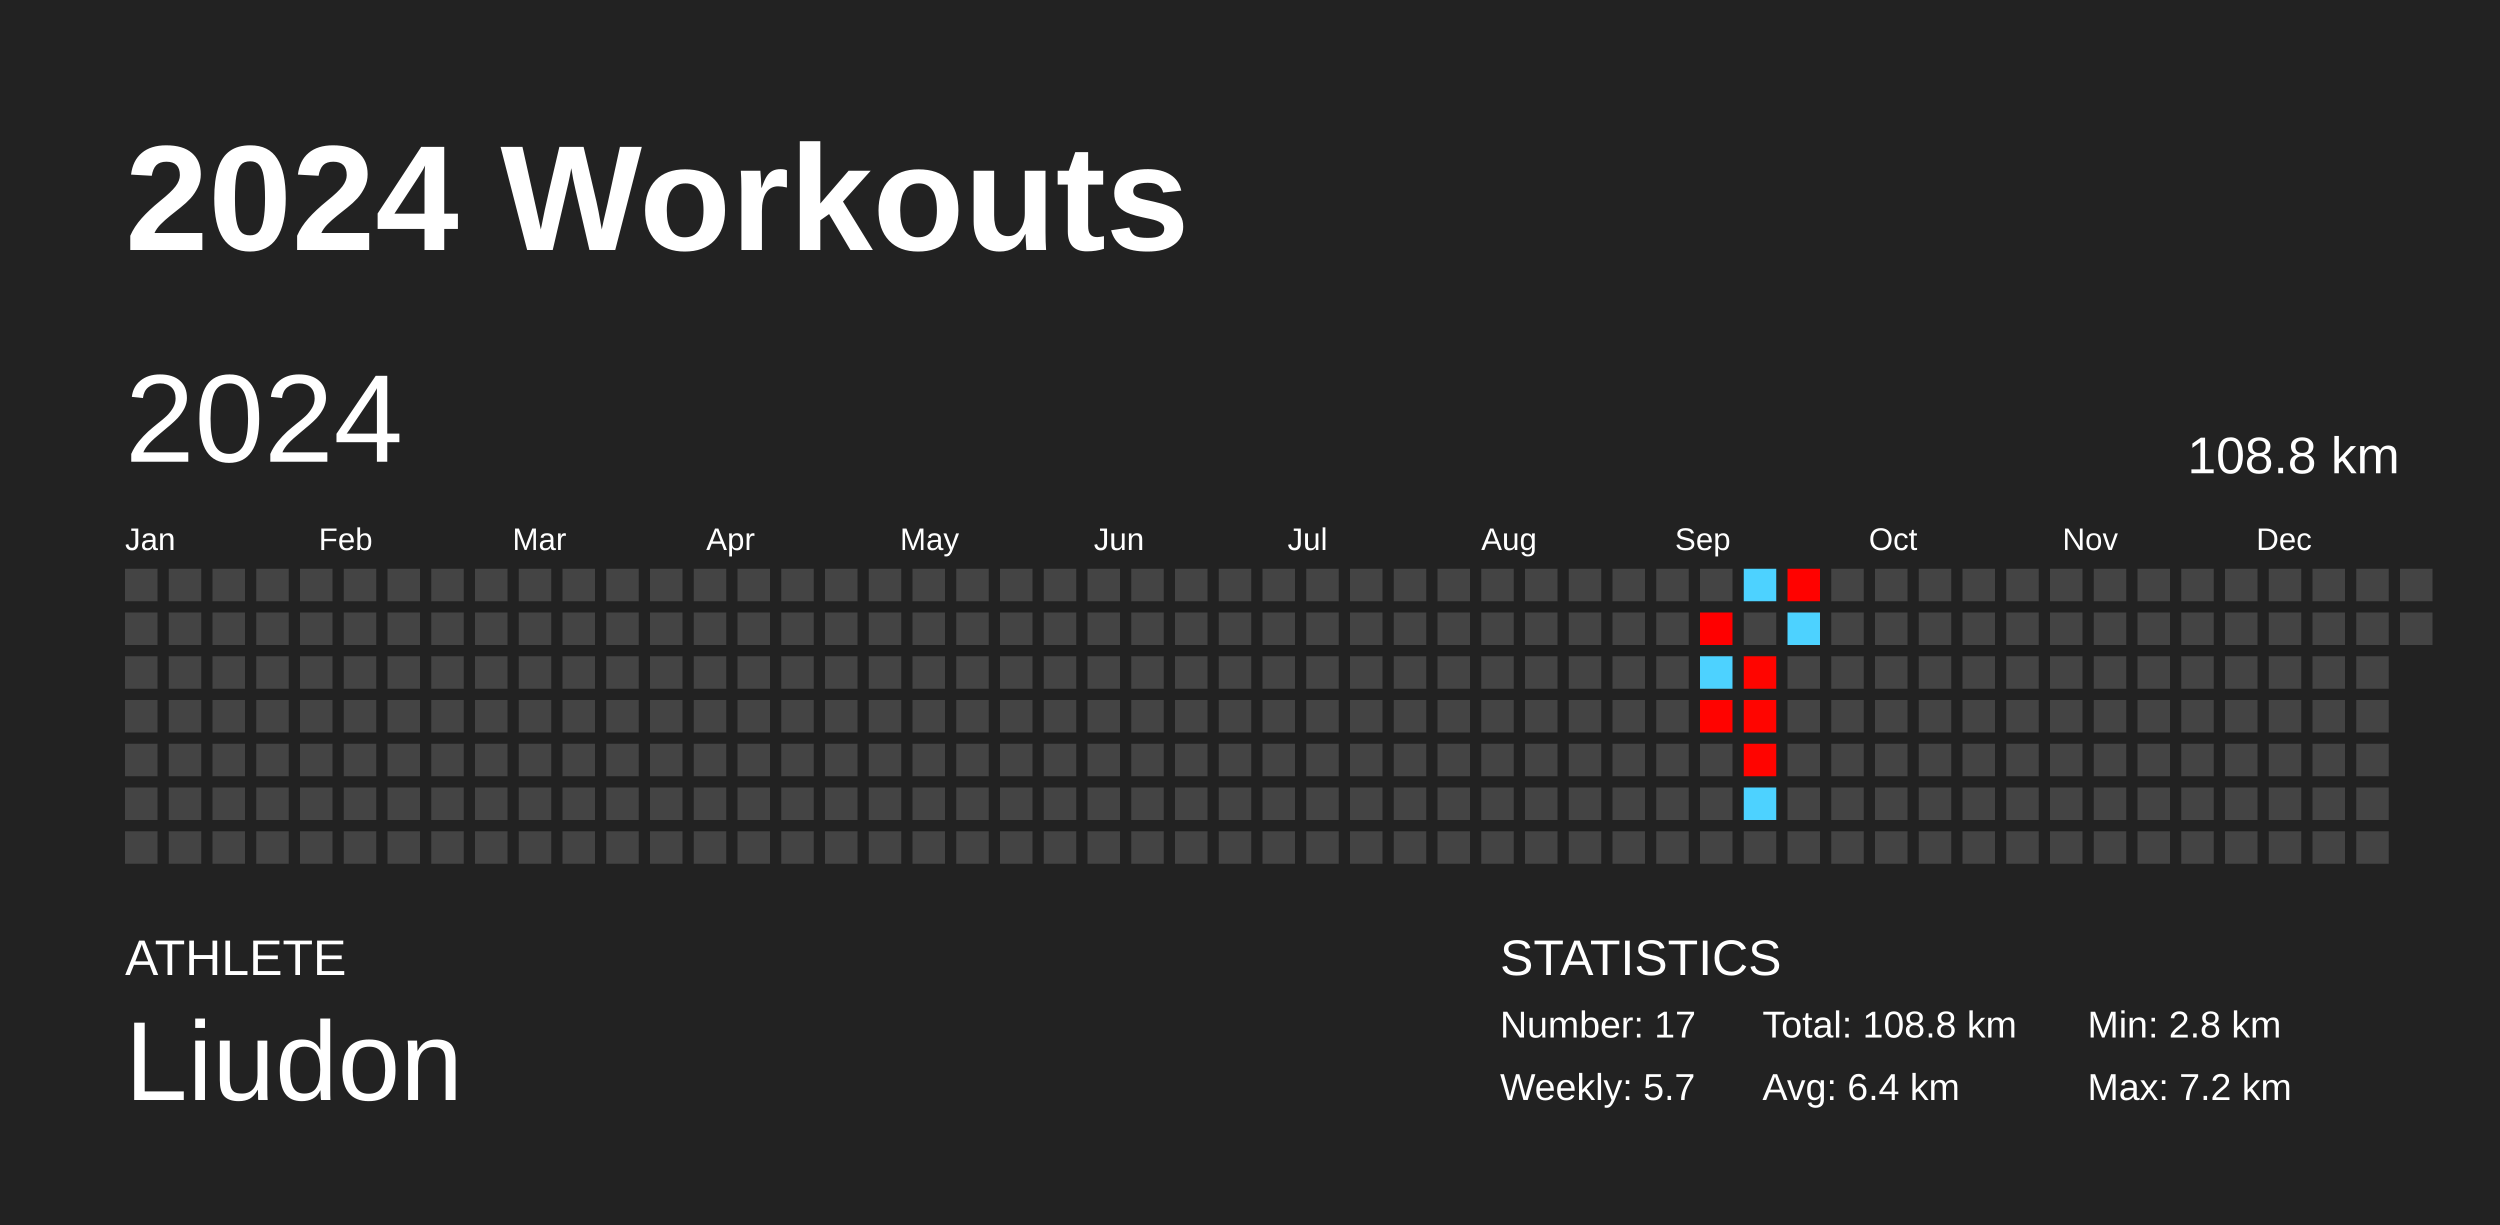
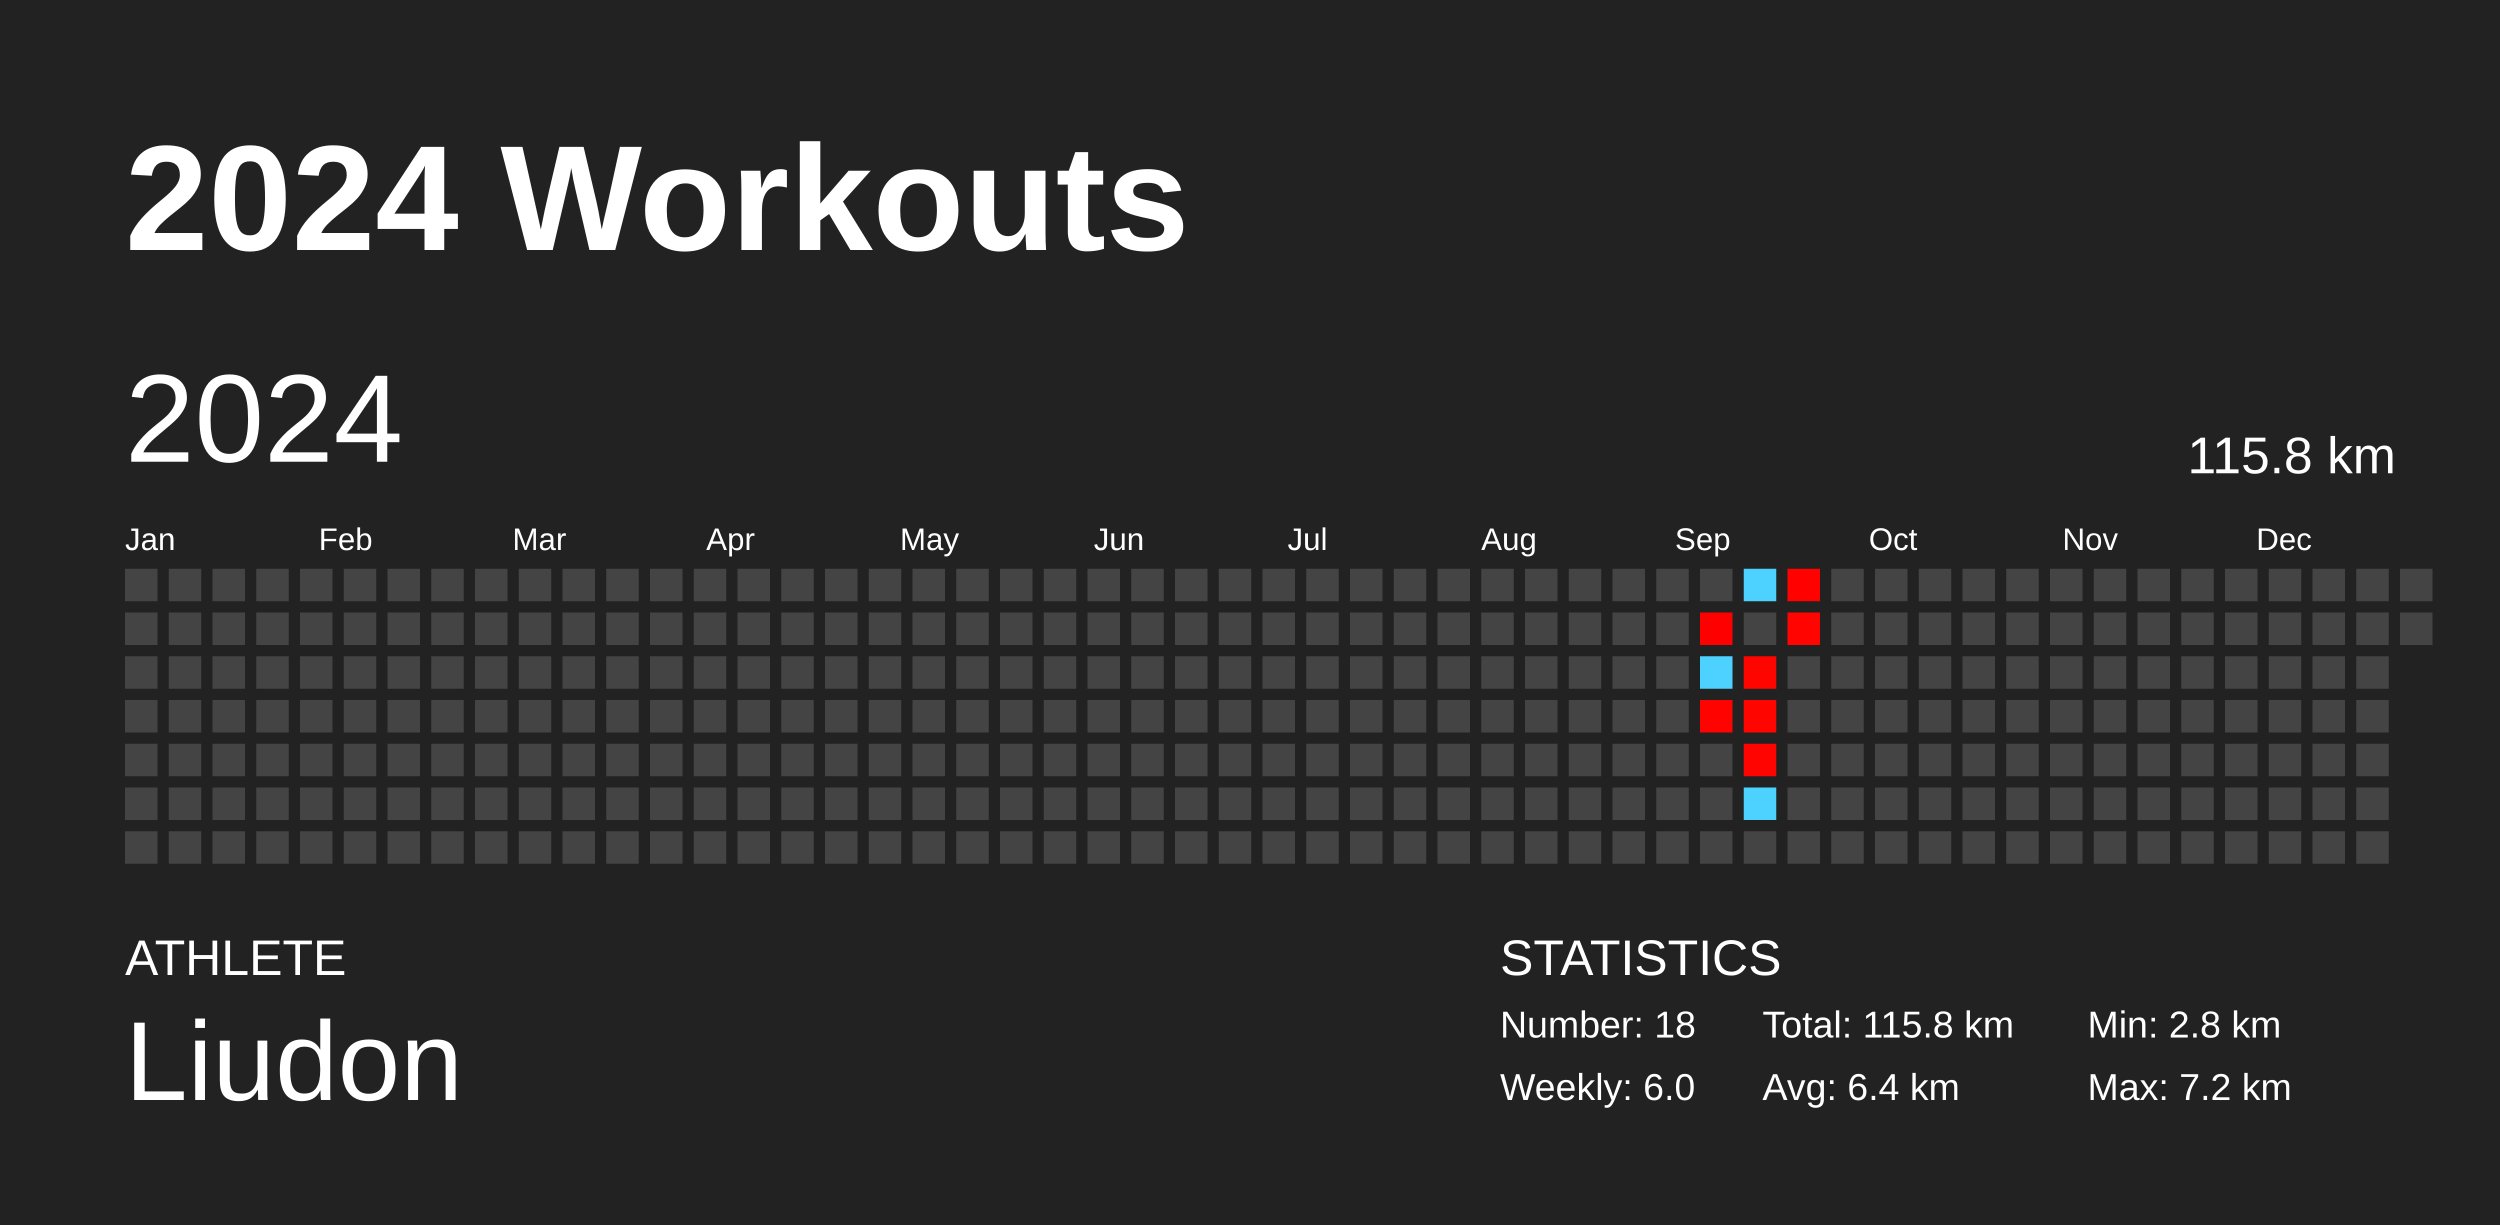
<svg xmlns="http://www.w3.org/2000/svg" baseProfile="full" height="98mm" version="1.1" viewBox="0,0,200,98" width="200mm">
  <defs />
  <rect fill="#222222" height="98" width="200" x="0" y="0" />
  <text fill="#FFFFFF" style="font-size:12px; font-family:Arial; font-weight:bold;" x="10" y="20">2024 Workouts</text>
  <text fill="#FFFFFF" style="font-size:4px; font-family:Arial" x="10" y="78">ATHLETE</text>
  <text fill="#FFFFFF" style="font-size:9px; font-family:Arial" x="10" y="88">Liudon</text>
  <text fill="#FFFFFF" style="font-size:4px; font-family:Arial" x="120" y="78">STATISTICS</text>
-   <text fill="#FFFFFF" style="font-size:3px; font-family:Arial" x="120" y="83">Number: 17</text>
-   <text fill="#FFFFFF" style="font-size:3px; font-family:Arial" x="120" y="88">Weekly: 5.7</text>
-   <text fill="#FFFFFF" style="font-size:3px; font-family:Arial" x="141" y="83">Total: 108.8 km</text>
+   <text fill="#FFFFFF" style="font-size:3px; font-family:Arial" x="120" y="83">Number: 18</text>
+   <text fill="#FFFFFF" style="font-size:3px; font-family:Arial" x="120" y="88">Weekly: 6.0</text>
+   <text fill="#FFFFFF" style="font-size:3px; font-family:Arial" x="141" y="83">Total: 115.8 km</text>
  <text fill="#FFFFFF" style="font-size:3px; font-family:Arial" x="141" y="88">Avg: 6.4 km</text>
  <text fill="#FFFFFF" style="font-size:3px; font-family:Arial" x="167" y="83">Min: 2.8 km</text>
  <text fill="#FFFFFF" style="font-size:3px; font-family:Arial" x="167" y="88">Max: 7.2 km</text>
  <text dominant-baseline="hanging" fill="#FFFFFF" style="font-size:10.0px; font-family:Arial;" x="10" y="30">2024</text>
-   <text dominant-baseline="hanging" fill="#FFFFFF" style="font-size:4.125px; font-family:Arial;" x="175" y="35">108.8 km</text>
+   <text dominant-baseline="hanging" fill="#FFFFFF" style="font-size:4.125px; font-family:Arial;" x="175" y="35">115.8 km</text>
  <text fill="#FFFFFF" style="font-size:2.5px; font-family:Arial" x="10.0" y="44">Jan</text>
  <text fill="#FFFFFF" style="font-size:2.5px; font-family:Arial" x="25.5" y="44">Feb</text>
  <text fill="#FFFFFF" style="font-size:2.5px; font-family:Arial" x="41.0" y="44">Mar</text>
  <text fill="#FFFFFF" style="font-size:2.5px; font-family:Arial" x="56.5" y="44">Apr</text>
  <text fill="#FFFFFF" style="font-size:2.5px; font-family:Arial" x="72.0" y="44">May</text>
  <text fill="#FFFFFF" style="font-size:2.5px; font-family:Arial" x="87.5" y="44">Jun</text>
  <text fill="#FFFFFF" style="font-size:2.5px; font-family:Arial" x="103.0" y="44">Jul</text>
  <text fill="#FFFFFF" style="font-size:2.5px; font-family:Arial" x="118.5" y="44">Aug</text>
  <text fill="#FFFFFF" style="font-size:2.5px; font-family:Arial" x="134.0" y="44">Sep</text>
  <text fill="#FFFFFF" style="font-size:2.5px; font-family:Arial" x="149.5" y="44">Oct</text>
  <text fill="#FFFFFF" style="font-size:2.5px; font-family:Arial" x="165.0" y="44">Nov</text>
  <text fill="#FFFFFF" style="font-size:2.5px; font-family:Arial" x="180.5" y="44">Dec</text>
  <rect fill="#444444" height="2.6" width="2.6" x="10.0" y="45.5" />
  <rect fill="#444444" height="2.6" width="2.6" x="10.0" y="49.0" />
  <rect fill="#444444" height="2.6" width="2.6" x="10.0" y="52.5" />
  <rect fill="#444444" height="2.6" width="2.6" x="10.0" y="56.0" />
  <rect fill="#444444" height="2.6" width="2.6" x="10.0" y="59.5" />
  <rect fill="#444444" height="2.6" width="2.6" x="10.0" y="63.0" />
  <rect fill="#444444" height="2.6" width="2.6" x="10.0" y="66.5" />
  <rect fill="#444444" height="2.6" width="2.6" x="13.5" y="45.5" />
  <rect fill="#444444" height="2.6" width="2.6" x="13.5" y="49.0" />
  <rect fill="#444444" height="2.6" width="2.6" x="13.5" y="52.5" />
  <rect fill="#444444" height="2.6" width="2.6" x="13.5" y="56.0" />
  <rect fill="#444444" height="2.6" width="2.6" x="13.5" y="59.5" />
  <rect fill="#444444" height="2.6" width="2.6" x="13.5" y="63.0" />
  <rect fill="#444444" height="2.6" width="2.6" x="13.5" y="66.5" />
  <rect fill="#444444" height="2.6" width="2.6" x="17.0" y="45.5" />
  <rect fill="#444444" height="2.6" width="2.6" x="17.0" y="49.0" />
  <rect fill="#444444" height="2.6" width="2.6" x="17.0" y="52.5" />
  <rect fill="#444444" height="2.6" width="2.6" x="17.0" y="56.0" />
  <rect fill="#444444" height="2.6" width="2.6" x="17.0" y="59.5" />
  <rect fill="#444444" height="2.6" width="2.6" x="17.0" y="63.0" />
  <rect fill="#444444" height="2.6" width="2.6" x="17.0" y="66.5" />
  <rect fill="#444444" height="2.6" width="2.6" x="20.5" y="45.5" />
  <rect fill="#444444" height="2.6" width="2.6" x="20.5" y="49.0" />
  <rect fill="#444444" height="2.6" width="2.6" x="20.5" y="52.5" />
  <rect fill="#444444" height="2.6" width="2.6" x="20.5" y="56.0" />
  <rect fill="#444444" height="2.6" width="2.6" x="20.5" y="59.5" />
  <rect fill="#444444" height="2.6" width="2.6" x="20.5" y="63.0" />
  <rect fill="#444444" height="2.6" width="2.6" x="20.5" y="66.5" />
  <rect fill="#444444" height="2.6" width="2.6" x="24.0" y="45.5" />
  <rect fill="#444444" height="2.6" width="2.6" x="24.0" y="49.0" />
  <rect fill="#444444" height="2.6" width="2.6" x="24.0" y="52.5" />
  <rect fill="#444444" height="2.6" width="2.6" x="24.0" y="56.0" />
  <rect fill="#444444" height="2.6" width="2.6" x="24.0" y="59.5" />
  <rect fill="#444444" height="2.6" width="2.6" x="24.0" y="63.0" />
  <rect fill="#444444" height="2.6" width="2.6" x="24.0" y="66.5" />
  <rect fill="#444444" height="2.6" width="2.6" x="27.5" y="45.5" />
  <rect fill="#444444" height="2.6" width="2.6" x="27.5" y="49.0" />
  <rect fill="#444444" height="2.6" width="2.6" x="27.5" y="52.5" />
  <rect fill="#444444" height="2.6" width="2.6" x="27.5" y="56.0" />
  <rect fill="#444444" height="2.6" width="2.6" x="27.5" y="59.5" />
  <rect fill="#444444" height="2.6" width="2.6" x="27.5" y="63.0" />
  <rect fill="#444444" height="2.6" width="2.6" x="27.5" y="66.5" />
  <rect fill="#444444" height="2.6" width="2.6" x="31.0" y="45.5" />
  <rect fill="#444444" height="2.6" width="2.6" x="31.0" y="49.0" />
  <rect fill="#444444" height="2.6" width="2.6" x="31.0" y="52.5" />
  <rect fill="#444444" height="2.6" width="2.6" x="31.0" y="56.0" />
  <rect fill="#444444" height="2.6" width="2.6" x="31.0" y="59.5" />
  <rect fill="#444444" height="2.6" width="2.6" x="31.0" y="63.0" />
  <rect fill="#444444" height="2.6" width="2.6" x="31.0" y="66.5" />
  <rect fill="#444444" height="2.6" width="2.6" x="34.5" y="45.5" />
  <rect fill="#444444" height="2.6" width="2.6" x="34.5" y="49.0" />
  <rect fill="#444444" height="2.6" width="2.6" x="34.5" y="52.5" />
  <rect fill="#444444" height="2.6" width="2.6" x="34.5" y="56.0" />
  <rect fill="#444444" height="2.6" width="2.6" x="34.5" y="59.5" />
  <rect fill="#444444" height="2.6" width="2.6" x="34.5" y="63.0" />
  <rect fill="#444444" height="2.6" width="2.6" x="34.5" y="66.5" />
  <rect fill="#444444" height="2.6" width="2.6" x="38.0" y="45.5" />
  <rect fill="#444444" height="2.6" width="2.6" x="38.0" y="49.0" />
  <rect fill="#444444" height="2.6" width="2.6" x="38.0" y="52.5" />
  <rect fill="#444444" height="2.6" width="2.6" x="38.0" y="56.0" />
  <rect fill="#444444" height="2.6" width="2.6" x="38.0" y="59.5" />
  <rect fill="#444444" height="2.6" width="2.6" x="38.0" y="63.0" />
  <rect fill="#444444" height="2.6" width="2.6" x="38.0" y="66.5" />
  <rect fill="#444444" height="2.6" width="2.6" x="41.5" y="45.5" />
  <rect fill="#444444" height="2.6" width="2.6" x="41.5" y="49.0" />
  <rect fill="#444444" height="2.6" width="2.6" x="41.5" y="52.5" />
  <rect fill="#444444" height="2.6" width="2.6" x="41.5" y="56.0" />
  <rect fill="#444444" height="2.6" width="2.6" x="41.5" y="59.5" />
  <rect fill="#444444" height="2.6" width="2.6" x="41.5" y="63.0" />
  <rect fill="#444444" height="2.6" width="2.6" x="41.5" y="66.5" />
  <rect fill="#444444" height="2.6" width="2.6" x="45.0" y="45.5" />
  <rect fill="#444444" height="2.6" width="2.6" x="45.0" y="49.0" />
  <rect fill="#444444" height="2.6" width="2.6" x="45.0" y="52.5" />
  <rect fill="#444444" height="2.6" width="2.6" x="45.0" y="56.0" />
  <rect fill="#444444" height="2.6" width="2.6" x="45.0" y="59.5" />
  <rect fill="#444444" height="2.6" width="2.6" x="45.0" y="63.0" />
  <rect fill="#444444" height="2.6" width="2.6" x="45.0" y="66.5" />
  <rect fill="#444444" height="2.6" width="2.6" x="48.5" y="45.5" />
  <rect fill="#444444" height="2.6" width="2.6" x="48.5" y="49.0" />
  <rect fill="#444444" height="2.6" width="2.6" x="48.5" y="52.5" />
  <rect fill="#444444" height="2.6" width="2.6" x="48.5" y="56.0" />
  <rect fill="#444444" height="2.6" width="2.6" x="48.5" y="59.5" />
  <rect fill="#444444" height="2.6" width="2.6" x="48.5" y="63.0" />
  <rect fill="#444444" height="2.6" width="2.6" x="48.5" y="66.5" />
  <rect fill="#444444" height="2.6" width="2.6" x="52.0" y="45.5" />
  <rect fill="#444444" height="2.6" width="2.6" x="52.0" y="49.0" />
  <rect fill="#444444" height="2.6" width="2.6" x="52.0" y="52.5" />
  <rect fill="#444444" height="2.6" width="2.6" x="52.0" y="56.0" />
  <rect fill="#444444" height="2.6" width="2.6" x="52.0" y="59.5" />
  <rect fill="#444444" height="2.6" width="2.6" x="52.0" y="63.0" />
  <rect fill="#444444" height="2.6" width="2.6" x="52.0" y="66.5" />
  <rect fill="#444444" height="2.6" width="2.6" x="55.5" y="45.5" />
  <rect fill="#444444" height="2.6" width="2.6" x="55.5" y="49.0" />
  <rect fill="#444444" height="2.6" width="2.6" x="55.5" y="52.5" />
  <rect fill="#444444" height="2.6" width="2.6" x="55.5" y="56.0" />
  <rect fill="#444444" height="2.6" width="2.6" x="55.5" y="59.5" />
  <rect fill="#444444" height="2.6" width="2.6" x="55.5" y="63.0" />
  <rect fill="#444444" height="2.6" width="2.6" x="55.5" y="66.5" />
  <rect fill="#444444" height="2.6" width="2.6" x="59.0" y="45.5" />
  <rect fill="#444444" height="2.6" width="2.6" x="59.0" y="49.0" />
  <rect fill="#444444" height="2.6" width="2.6" x="59.0" y="52.5" />
  <rect fill="#444444" height="2.6" width="2.6" x="59.0" y="56.0" />
  <rect fill="#444444" height="2.6" width="2.6" x="59.0" y="59.5" />
  <rect fill="#444444" height="2.6" width="2.6" x="59.0" y="63.0" />
  <rect fill="#444444" height="2.6" width="2.6" x="59.0" y="66.5" />
  <rect fill="#444444" height="2.6" width="2.6" x="62.5" y="45.5" />
  <rect fill="#444444" height="2.6" width="2.6" x="62.5" y="49.0" />
  <rect fill="#444444" height="2.6" width="2.6" x="62.5" y="52.5" />
  <rect fill="#444444" height="2.6" width="2.6" x="62.5" y="56.0" />
  <rect fill="#444444" height="2.6" width="2.6" x="62.5" y="59.5" />
  <rect fill="#444444" height="2.6" width="2.6" x="62.5" y="63.0" />
  <rect fill="#444444" height="2.6" width="2.6" x="62.5" y="66.5" />
  <rect fill="#444444" height="2.6" width="2.6" x="66.0" y="45.5" />
  <rect fill="#444444" height="2.6" width="2.6" x="66.0" y="49.0" />
  <rect fill="#444444" height="2.6" width="2.6" x="66.0" y="52.5" />
  <rect fill="#444444" height="2.6" width="2.6" x="66.0" y="56.0" />
  <rect fill="#444444" height="2.6" width="2.6" x="66.0" y="59.5" />
  <rect fill="#444444" height="2.6" width="2.6" x="66.0" y="63.0" />
  <rect fill="#444444" height="2.6" width="2.6" x="66.0" y="66.5" />
  <rect fill="#444444" height="2.6" width="2.6" x="69.5" y="45.5" />
  <rect fill="#444444" height="2.6" width="2.6" x="69.5" y="49.0" />
  <rect fill="#444444" height="2.6" width="2.6" x="69.5" y="52.5" />
  <rect fill="#444444" height="2.6" width="2.6" x="69.5" y="56.0" />
  <rect fill="#444444" height="2.6" width="2.6" x="69.5" y="59.5" />
  <rect fill="#444444" height="2.6" width="2.6" x="69.5" y="63.0" />
  <rect fill="#444444" height="2.6" width="2.6" x="69.5" y="66.5" />
  <rect fill="#444444" height="2.6" width="2.6" x="73.0" y="45.5" />
  <rect fill="#444444" height="2.6" width="2.6" x="73.0" y="49.0" />
  <rect fill="#444444" height="2.6" width="2.6" x="73.0" y="52.5" />
  <rect fill="#444444" height="2.6" width="2.6" x="73.0" y="56.0" />
  <rect fill="#444444" height="2.6" width="2.6" x="73.0" y="59.5" />
  <rect fill="#444444" height="2.6" width="2.6" x="73.0" y="63.0" />
  <rect fill="#444444" height="2.6" width="2.6" x="73.0" y="66.5" />
  <rect fill="#444444" height="2.6" width="2.6" x="76.5" y="45.5" />
  <rect fill="#444444" height="2.6" width="2.6" x="76.5" y="49.0" />
  <rect fill="#444444" height="2.6" width="2.6" x="76.5" y="52.5" />
  <rect fill="#444444" height="2.6" width="2.6" x="76.5" y="56.0" />
  <rect fill="#444444" height="2.6" width="2.6" x="76.5" y="59.5" />
  <rect fill="#444444" height="2.6" width="2.6" x="76.5" y="63.0" />
  <rect fill="#444444" height="2.6" width="2.6" x="76.5" y="66.5" />
  <rect fill="#444444" height="2.6" width="2.6" x="80.0" y="45.5" />
  <rect fill="#444444" height="2.6" width="2.6" x="80.0" y="49.0" />
  <rect fill="#444444" height="2.6" width="2.6" x="80.0" y="52.5" />
  <rect fill="#444444" height="2.6" width="2.6" x="80.0" y="56.0" />
  <rect fill="#444444" height="2.6" width="2.6" x="80.0" y="59.5" />
  <rect fill="#444444" height="2.6" width="2.6" x="80.0" y="63.0" />
  <rect fill="#444444" height="2.6" width="2.6" x="80.0" y="66.5" />
  <rect fill="#444444" height="2.6" width="2.6" x="83.5" y="45.5" />
  <rect fill="#444444" height="2.6" width="2.6" x="83.5" y="49.0" />
  <rect fill="#444444" height="2.6" width="2.6" x="83.5" y="52.5" />
  <rect fill="#444444" height="2.6" width="2.6" x="83.5" y="56.0" />
  <rect fill="#444444" height="2.6" width="2.6" x="83.5" y="59.5" />
  <rect fill="#444444" height="2.6" width="2.6" x="83.5" y="63.0" />
  <rect fill="#444444" height="2.6" width="2.6" x="83.5" y="66.5" />
  <rect fill="#444444" height="2.6" width="2.6" x="87.0" y="45.5" />
  <rect fill="#444444" height="2.6" width="2.6" x="87.0" y="49.0" />
  <rect fill="#444444" height="2.6" width="2.6" x="87.0" y="52.5" />
  <rect fill="#444444" height="2.6" width="2.6" x="87.0" y="56.0" />
  <rect fill="#444444" height="2.6" width="2.6" x="87.0" y="59.5" />
  <rect fill="#444444" height="2.6" width="2.6" x="87.0" y="63.0" />
  <rect fill="#444444" height="2.6" width="2.6" x="87.0" y="66.5" />
  <rect fill="#444444" height="2.6" width="2.6" x="90.5" y="45.5" />
  <rect fill="#444444" height="2.6" width="2.6" x="90.5" y="49.0" />
  <rect fill="#444444" height="2.6" width="2.6" x="90.5" y="52.5" />
  <rect fill="#444444" height="2.6" width="2.6" x="90.5" y="56.0" />
  <rect fill="#444444" height="2.6" width="2.6" x="90.5" y="59.5" />
  <rect fill="#444444" height="2.6" width="2.6" x="90.5" y="63.0" />
  <rect fill="#444444" height="2.6" width="2.6" x="90.5" y="66.5" />
  <rect fill="#444444" height="2.6" width="2.6" x="94.0" y="45.5" />
  <rect fill="#444444" height="2.6" width="2.6" x="94.0" y="49.0" />
  <rect fill="#444444" height="2.6" width="2.6" x="94.0" y="52.5" />
  <rect fill="#444444" height="2.6" width="2.6" x="94.0" y="56.0" />
  <rect fill="#444444" height="2.6" width="2.6" x="94.0" y="59.5" />
  <rect fill="#444444" height="2.6" width="2.6" x="94.0" y="63.0" />
  <rect fill="#444444" height="2.6" width="2.6" x="94.0" y="66.5" />
  <rect fill="#444444" height="2.6" width="2.6" x="97.5" y="45.5" />
  <rect fill="#444444" height="2.6" width="2.6" x="97.5" y="49.0" />
  <rect fill="#444444" height="2.6" width="2.6" x="97.5" y="52.5" />
  <rect fill="#444444" height="2.6" width="2.6" x="97.5" y="56.0" />
  <rect fill="#444444" height="2.6" width="2.6" x="97.5" y="59.5" />
  <rect fill="#444444" height="2.6" width="2.6" x="97.5" y="63.0" />
  <rect fill="#444444" height="2.6" width="2.6" x="97.5" y="66.5" />
  <rect fill="#444444" height="2.6" width="2.6" x="101.0" y="45.5" />
  <rect fill="#444444" height="2.6" width="2.6" x="101.0" y="49.0" />
  <rect fill="#444444" height="2.6" width="2.6" x="101.0" y="52.5" />
  <rect fill="#444444" height="2.6" width="2.6" x="101.0" y="56.0" />
  <rect fill="#444444" height="2.6" width="2.6" x="101.0" y="59.5" />
  <rect fill="#444444" height="2.6" width="2.6" x="101.0" y="63.0" />
  <rect fill="#444444" height="2.6" width="2.6" x="101.0" y="66.5" />
  <rect fill="#444444" height="2.6" width="2.6" x="104.5" y="45.5" />
  <rect fill="#444444" height="2.6" width="2.6" x="104.5" y="49.0" />
  <rect fill="#444444" height="2.6" width="2.6" x="104.5" y="52.5" />
  <rect fill="#444444" height="2.6" width="2.6" x="104.5" y="56.0" />
  <rect fill="#444444" height="2.6" width="2.6" x="104.5" y="59.5" />
  <rect fill="#444444" height="2.6" width="2.6" x="104.5" y="63.0" />
  <rect fill="#444444" height="2.6" width="2.6" x="104.5" y="66.5" />
  <rect fill="#444444" height="2.6" width="2.6" x="108.0" y="45.5" />
  <rect fill="#444444" height="2.6" width="2.6" x="108.0" y="49.0" />
  <rect fill="#444444" height="2.6" width="2.6" x="108.0" y="52.5" />
  <rect fill="#444444" height="2.6" width="2.6" x="108.0" y="56.0" />
  <rect fill="#444444" height="2.6" width="2.6" x="108.0" y="59.5" />
  <rect fill="#444444" height="2.6" width="2.6" x="108.0" y="63.0" />
  <rect fill="#444444" height="2.6" width="2.6" x="108.0" y="66.5" />
  <rect fill="#444444" height="2.6" width="2.6" x="111.5" y="45.5" />
  <rect fill="#444444" height="2.6" width="2.6" x="111.5" y="49.0" />
  <rect fill="#444444" height="2.6" width="2.6" x="111.5" y="52.5" />
  <rect fill="#444444" height="2.6" width="2.6" x="111.5" y="56.0" />
  <rect fill="#444444" height="2.6" width="2.6" x="111.5" y="59.5" />
  <rect fill="#444444" height="2.6" width="2.6" x="111.5" y="63.0" />
  <rect fill="#444444" height="2.6" width="2.6" x="111.5" y="66.5" />
  <rect fill="#444444" height="2.6" width="2.6" x="115.0" y="45.5" />
  <rect fill="#444444" height="2.6" width="2.6" x="115.0" y="49.0" />
  <rect fill="#444444" height="2.6" width="2.6" x="115.0" y="52.5" />
  <rect fill="#444444" height="2.6" width="2.6" x="115.0" y="56.0" />
  <rect fill="#444444" height="2.6" width="2.6" x="115.0" y="59.5" />
  <rect fill="#444444" height="2.6" width="2.6" x="115.0" y="63.0" />
  <rect fill="#444444" height="2.6" width="2.6" x="115.0" y="66.5" />
  <rect fill="#444444" height="2.6" width="2.6" x="118.5" y="45.5" />
  <rect fill="#444444" height="2.6" width="2.6" x="118.5" y="49.0" />
  <rect fill="#444444" height="2.6" width="2.6" x="118.5" y="52.5" />
  <rect fill="#444444" height="2.6" width="2.6" x="118.5" y="56.0" />
  <rect fill="#444444" height="2.6" width="2.6" x="118.5" y="59.5" />
  <rect fill="#444444" height="2.6" width="2.6" x="118.5" y="63.0" />
  <rect fill="#444444" height="2.6" width="2.6" x="118.5" y="66.5" />
  <rect fill="#444444" height="2.6" width="2.6" x="122.0" y="45.5" />
  <rect fill="#444444" height="2.6" width="2.6" x="122.0" y="49.0" />
  <rect fill="#444444" height="2.6" width="2.6" x="122.0" y="52.5" />
  <rect fill="#444444" height="2.6" width="2.6" x="122.0" y="56.0" />
  <rect fill="#444444" height="2.6" width="2.6" x="122.0" y="59.5" />
  <rect fill="#444444" height="2.6" width="2.6" x="122.0" y="63.0" />
  <rect fill="#444444" height="2.6" width="2.6" x="122.0" y="66.5" />
  <rect fill="#444444" height="2.6" width="2.6" x="125.5" y="45.5" />
  <rect fill="#444444" height="2.6" width="2.6" x="125.5" y="49.0" />
  <rect fill="#444444" height="2.6" width="2.6" x="125.5" y="52.5" />
  <rect fill="#444444" height="2.6" width="2.6" x="125.5" y="56.0" />
  <rect fill="#444444" height="2.6" width="2.6" x="125.5" y="59.5" />
  <rect fill="#444444" height="2.6" width="2.6" x="125.5" y="63.0" />
  <rect fill="#444444" height="2.6" width="2.6" x="125.5" y="66.5" />
  <rect fill="#444444" height="2.6" width="2.6" x="129.0" y="45.5" />
  <rect fill="#444444" height="2.6" width="2.6" x="129.0" y="49.0" />
  <rect fill="#444444" height="2.6" width="2.6" x="129.0" y="52.5" />
  <rect fill="#444444" height="2.6" width="2.6" x="129.0" y="56.0" />
  <rect fill="#444444" height="2.6" width="2.6" x="129.0" y="59.5" />
  <rect fill="#444444" height="2.6" width="2.6" x="129.0" y="63.0" />
  <rect fill="#444444" height="2.6" width="2.6" x="129.0" y="66.5" />
  <rect fill="#444444" height="2.6" width="2.6" x="132.5" y="45.5" />
  <rect fill="#444444" height="2.6" width="2.6" x="132.5" y="49.0" />
  <rect fill="#444444" height="2.6" width="2.6" x="132.5" y="52.5" />
  <rect fill="#444444" height="2.6" width="2.6" x="132.5" y="56.0" />
  <rect fill="#444444" height="2.6" width="2.6" x="132.5" y="59.5" />
  <rect fill="#444444" height="2.6" width="2.6" x="132.5" y="63.0" />
  <rect fill="#444444" height="2.6" width="2.6" x="132.5" y="66.5" />
  <rect fill="#444444" height="2.6" width="2.6" x="136.0" y="45.5" />
  <rect fill="#ff0000" height="2.6" width="2.6" x="136.0" y="49.0" />
  <rect fill="#4dd2ff" height="2.6" width="2.6" x="136.0" y="52.5" />
  <rect fill="#ff0300" height="2.6" width="2.6" x="136.0" y="56.0" />
  <rect fill="#444444" height="2.6" width="2.6" x="136.0" y="59.5" />
  <rect fill="#444444" height="2.6" width="2.6" x="136.0" y="63.0" />
  <rect fill="#444444" height="2.6" width="2.6" x="136.0" y="66.5" />
  <rect fill="#4dd2ff" height="2.6" width="2.6" x="139.5" y="45.5" />
  <rect fill="#444444" height="2.6" width="2.6" x="139.5" y="49.0" />
  <rect fill="#ff0500" height="2.6" width="2.6" x="139.5" y="52.5" />
  <rect fill="#ff0500" height="2.6" width="2.6" x="139.5" y="56.0" />
  <rect fill="#ff0400" height="2.6" width="2.6" x="139.5" y="59.5" />
  <rect fill="#4dd2ff" height="2.6" width="2.6" x="139.5" y="63.0" />
  <rect fill="#444444" height="2.6" width="2.6" x="139.5" y="66.5" />
  <rect fill="#ff0200" height="2.6" width="2.6" x="143.0" y="45.5" />
-   <rect fill="#4dd2ff" height="2.6" width="2.6" x="143.0" y="49.0" />
+   <rect fill="#ff0400" height="2.6" width="2.6" x="143.0" y="49.0" />
  <rect fill="#444444" height="2.6" width="2.6" x="143.0" y="52.5" />
  <rect fill="#444444" height="2.6" width="2.6" x="143.0" y="56.0" />
  <rect fill="#444444" height="2.6" width="2.6" x="143.0" y="59.5" />
  <rect fill="#444444" height="2.6" width="2.6" x="143.0" y="63.0" />
  <rect fill="#444444" height="2.6" width="2.6" x="143.0" y="66.5" />
  <rect fill="#444444" height="2.6" width="2.6" x="146.5" y="45.5" />
  <rect fill="#444444" height="2.6" width="2.6" x="146.5" y="49.0" />
  <rect fill="#444444" height="2.6" width="2.6" x="146.5" y="52.5" />
  <rect fill="#444444" height="2.6" width="2.6" x="146.5" y="56.0" />
  <rect fill="#444444" height="2.6" width="2.6" x="146.5" y="59.5" />
  <rect fill="#444444" height="2.6" width="2.6" x="146.5" y="63.0" />
  <rect fill="#444444" height="2.6" width="2.6" x="146.5" y="66.5" />
  <rect fill="#444444" height="2.6" width="2.6" x="150.0" y="45.5" />
  <rect fill="#444444" height="2.6" width="2.6" x="150.0" y="49.0" />
  <rect fill="#444444" height="2.6" width="2.6" x="150.0" y="52.5" />
  <rect fill="#444444" height="2.6" width="2.6" x="150.0" y="56.0" />
  <rect fill="#444444" height="2.6" width="2.6" x="150.0" y="59.5" />
  <rect fill="#444444" height="2.6" width="2.6" x="150.0" y="63.0" />
  <rect fill="#444444" height="2.6" width="2.6" x="150.0" y="66.5" />
  <rect fill="#444444" height="2.6" width="2.6" x="153.5" y="45.5" />
  <rect fill="#444444" height="2.6" width="2.6" x="153.5" y="49.0" />
  <rect fill="#444444" height="2.6" width="2.6" x="153.5" y="52.5" />
  <rect fill="#444444" height="2.6" width="2.6" x="153.5" y="56.0" />
  <rect fill="#444444" height="2.6" width="2.6" x="153.5" y="59.5" />
  <rect fill="#444444" height="2.6" width="2.6" x="153.5" y="63.0" />
  <rect fill="#444444" height="2.6" width="2.6" x="153.5" y="66.5" />
  <rect fill="#444444" height="2.6" width="2.6" x="157.0" y="45.5" />
  <rect fill="#444444" height="2.6" width="2.6" x="157.0" y="49.0" />
  <rect fill="#444444" height="2.6" width="2.6" x="157.0" y="52.5" />
  <rect fill="#444444" height="2.6" width="2.6" x="157.0" y="56.0" />
  <rect fill="#444444" height="2.6" width="2.6" x="157.0" y="59.5" />
  <rect fill="#444444" height="2.6" width="2.6" x="157.0" y="63.0" />
  <rect fill="#444444" height="2.6" width="2.6" x="157.0" y="66.5" />
  <rect fill="#444444" height="2.6" width="2.6" x="160.5" y="45.5" />
  <rect fill="#444444" height="2.6" width="2.6" x="160.5" y="49.0" />
  <rect fill="#444444" height="2.6" width="2.6" x="160.5" y="52.5" />
  <rect fill="#444444" height="2.6" width="2.6" x="160.5" y="56.0" />
  <rect fill="#444444" height="2.6" width="2.6" x="160.5" y="59.5" />
  <rect fill="#444444" height="2.6" width="2.6" x="160.5" y="63.0" />
  <rect fill="#444444" height="2.6" width="2.6" x="160.5" y="66.5" />
  <rect fill="#444444" height="2.6" width="2.6" x="164.0" y="45.5" />
  <rect fill="#444444" height="2.6" width="2.6" x="164.0" y="49.0" />
  <rect fill="#444444" height="2.6" width="2.6" x="164.0" y="52.5" />
  <rect fill="#444444" height="2.6" width="2.6" x="164.0" y="56.0" />
  <rect fill="#444444" height="2.6" width="2.6" x="164.0" y="59.5" />
  <rect fill="#444444" height="2.6" width="2.6" x="164.0" y="63.0" />
  <rect fill="#444444" height="2.6" width="2.6" x="164.0" y="66.5" />
  <rect fill="#444444" height="2.6" width="2.6" x="167.5" y="45.5" />
  <rect fill="#444444" height="2.6" width="2.6" x="167.5" y="49.0" />
  <rect fill="#444444" height="2.6" width="2.6" x="167.5" y="52.5" />
  <rect fill="#444444" height="2.6" width="2.6" x="167.5" y="56.0" />
  <rect fill="#444444" height="2.6" width="2.6" x="167.5" y="59.5" />
  <rect fill="#444444" height="2.6" width="2.6" x="167.5" y="63.0" />
  <rect fill="#444444" height="2.6" width="2.6" x="167.5" y="66.5" />
  <rect fill="#444444" height="2.6" width="2.6" x="171.0" y="45.5" />
  <rect fill="#444444" height="2.6" width="2.6" x="171.0" y="49.0" />
  <rect fill="#444444" height="2.6" width="2.6" x="171.0" y="52.5" />
  <rect fill="#444444" height="2.6" width="2.6" x="171.0" y="56.0" />
  <rect fill="#444444" height="2.6" width="2.6" x="171.0" y="59.5" />
  <rect fill="#444444" height="2.6" width="2.6" x="171.0" y="63.0" />
  <rect fill="#444444" height="2.6" width="2.6" x="171.0" y="66.5" />
  <rect fill="#444444" height="2.6" width="2.6" x="174.5" y="45.5" />
  <rect fill="#444444" height="2.6" width="2.6" x="174.5" y="49.0" />
  <rect fill="#444444" height="2.6" width="2.6" x="174.5" y="52.5" />
  <rect fill="#444444" height="2.6" width="2.6" x="174.5" y="56.0" />
  <rect fill="#444444" height="2.6" width="2.6" x="174.5" y="59.5" />
  <rect fill="#444444" height="2.6" width="2.6" x="174.5" y="63.0" />
  <rect fill="#444444" height="2.6" width="2.6" x="174.5" y="66.5" />
  <rect fill="#444444" height="2.6" width="2.6" x="178.0" y="45.5" />
  <rect fill="#444444" height="2.6" width="2.6" x="178.0" y="49.0" />
  <rect fill="#444444" height="2.6" width="2.6" x="178.0" y="52.5" />
  <rect fill="#444444" height="2.6" width="2.6" x="178.0" y="56.0" />
  <rect fill="#444444" height="2.6" width="2.6" x="178.0" y="59.5" />
  <rect fill="#444444" height="2.6" width="2.6" x="178.0" y="63.0" />
  <rect fill="#444444" height="2.6" width="2.6" x="178.0" y="66.5" />
  <rect fill="#444444" height="2.6" width="2.6" x="181.5" y="45.5" />
  <rect fill="#444444" height="2.6" width="2.6" x="181.5" y="49.0" />
  <rect fill="#444444" height="2.6" width="2.6" x="181.5" y="52.5" />
  <rect fill="#444444" height="2.6" width="2.6" x="181.5" y="56.0" />
  <rect fill="#444444" height="2.6" width="2.6" x="181.5" y="59.5" />
  <rect fill="#444444" height="2.6" width="2.6" x="181.5" y="63.0" />
  <rect fill="#444444" height="2.6" width="2.6" x="181.5" y="66.5" />
  <rect fill="#444444" height="2.6" width="2.6" x="185.0" y="45.5" />
  <rect fill="#444444" height="2.6" width="2.6" x="185.0" y="49.0" />
  <rect fill="#444444" height="2.6" width="2.6" x="185.0" y="52.5" />
  <rect fill="#444444" height="2.6" width="2.6" x="185.0" y="56.0" />
  <rect fill="#444444" height="2.6" width="2.6" x="185.0" y="59.5" />
  <rect fill="#444444" height="2.6" width="2.6" x="185.0" y="63.0" />
  <rect fill="#444444" height="2.6" width="2.6" x="185.0" y="66.5" />
  <rect fill="#444444" height="2.6" width="2.6" x="188.5" y="45.5" />
  <rect fill="#444444" height="2.6" width="2.6" x="188.5" y="49.0" />
  <rect fill="#444444" height="2.6" width="2.6" x="188.5" y="52.5" />
  <rect fill="#444444" height="2.6" width="2.6" x="188.5" y="56.0" />
  <rect fill="#444444" height="2.6" width="2.6" x="188.5" y="59.5" />
  <rect fill="#444444" height="2.6" width="2.6" x="188.5" y="63.0" />
  <rect fill="#444444" height="2.6" width="2.6" x="188.5" y="66.5" />
  <rect fill="#444444" height="2.6" width="2.6" x="192.0" y="45.5" />
  <rect fill="#444444" height="2.6" width="2.6" x="192.0" y="49.0" />
</svg>
